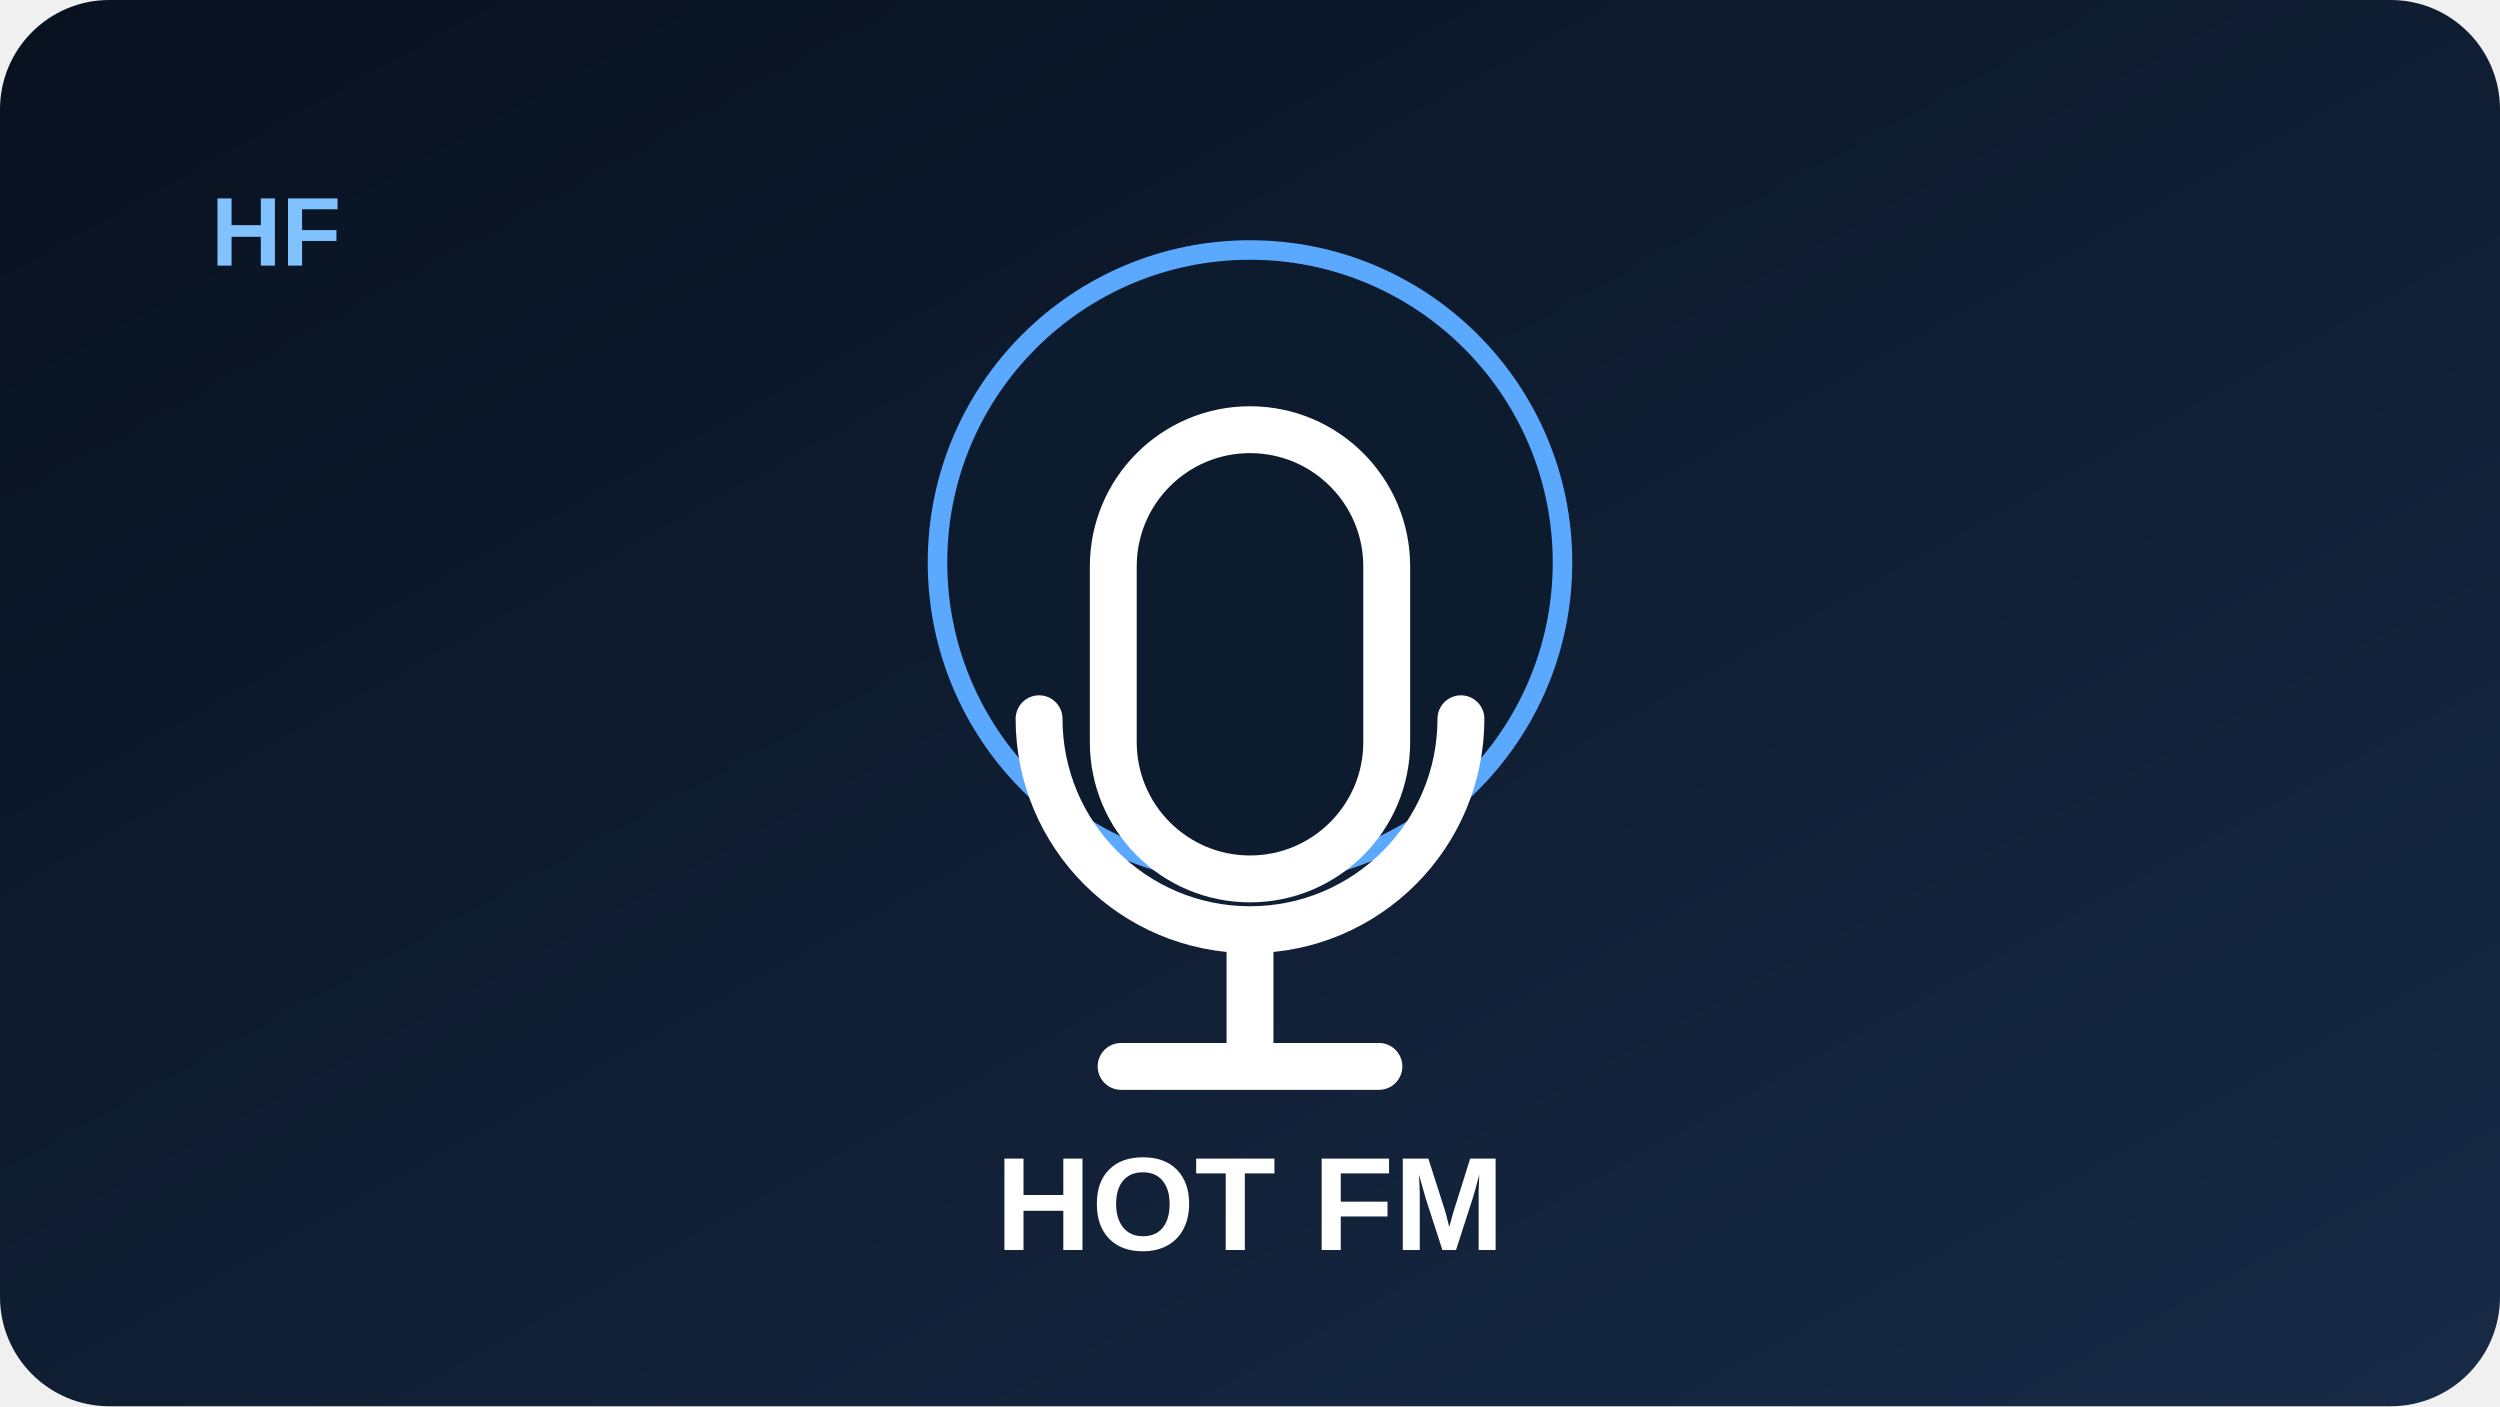
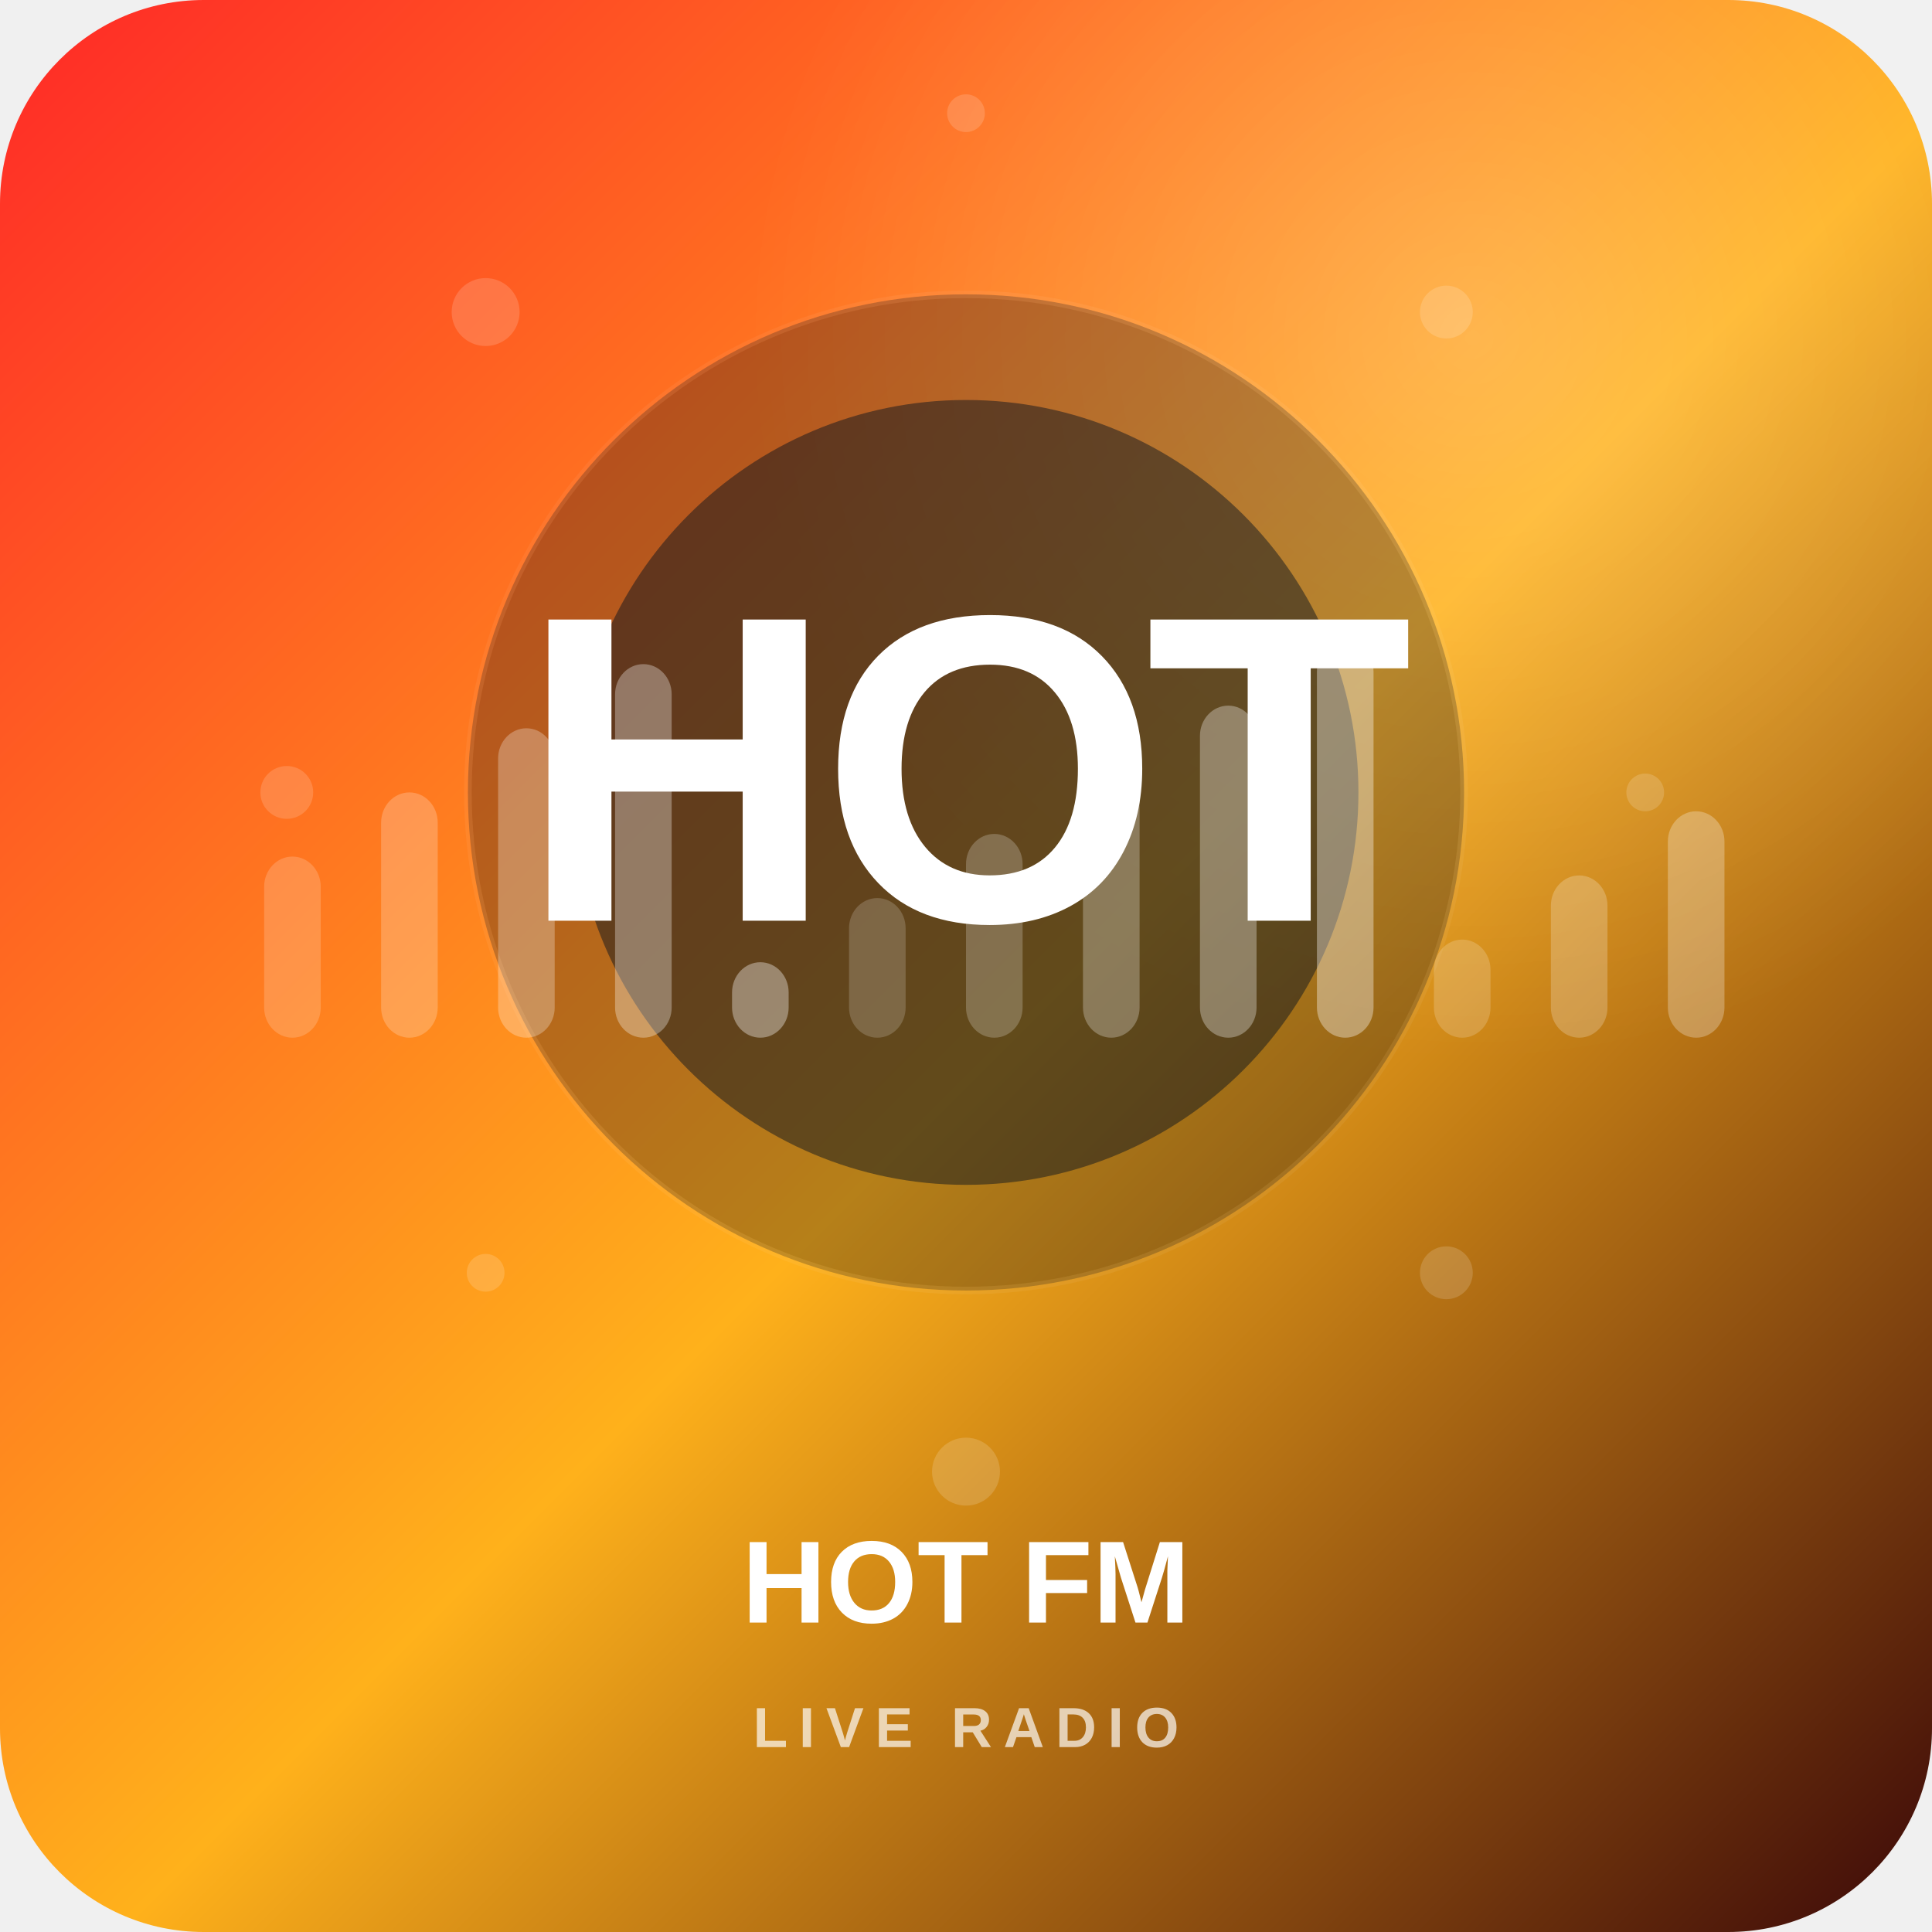
- <svg xmlns="http://www.w3.org/2000/svg" width="640" height="360" viewBox="0 0 640 360">
+ <svg xmlns="http://www.w3.org/2000/svg" width="512" height="512" viewBox="0 0 512 512">
  <defs>
    <linearGradient id="g" x1="0" y1="0" x2="1" y2="1">
-       <stop stop-color="#08111f" />
-       <stop offset="1" stop-color="#172a46" />
+       <stop stop-color="#ff2727" />
+       <stop offset=".53" stop-color="#ffb11b" />
+       <stop offset="1" stop-color="#390608" />
    </linearGradient>
+     <radialGradient id="r">
+       <stop stop-color="#fff" stop-opacity=".22" />
+       <stop offset="1" stop-color="#fff" stop-opacity="0" />
+     </radialGradient>
  </defs>
-   <rect width="640" height="360" rx="28" fill="url(#g)" />
-   <circle cx="320" cy="144" r="80" fill="#0d1b2e" stroke="#5aa9ff" stroke-width="5" />
-   <path d="M285 145a35 35 0 0 1 70 0v45a35 35 0 0 1-70 0z" fill="none" stroke="#ffffff" stroke-width="12" stroke-linecap="round" />
-   <path d="M266 184a54 54 0 0 0 108 0M320 238v35M287 273h66" fill="none" stroke="#ffffff" stroke-width="12" stroke-linecap="round" />
-   <text x="320" y="320" fill="#ffffff" font-family="Arial,Helvetica,sans-serif" font-size="34" font-weight="700" text-anchor="middle">HOT FM</text>
-   <text x="54" y="68" fill="#7fc2ff" font-family="Arial,Helvetica,sans-serif" font-size="25" font-weight="700">HF</text>
+   <rect width="512" height="512" rx="54" fill="url(#g)" />
+   <circle cx="390" cy="90" r="190" fill="url(#r)" />
+   <circle cx="436.0" cy="210.0" r="5" fill="white" opacity=".16" />
+   <circle cx="383.3" cy="337.3" r="7" fill="white" opacity=".16" />
+   <circle cx="256.0" cy="390.0" r="9" fill="white" opacity=".16" />
+   <circle cx="128.7" cy="337.3" r="5" fill="white" opacity=".16" />
+   <circle cx="76.0" cy="210.0" r="7" fill="white" opacity=".16" />
+   <circle cx="128.7" cy="82.7" r="9" fill="white" opacity=".16" />
+   <circle cx="256.0" cy="30.0" r="5" fill="white" opacity=".16" />
+   <circle cx="383.3" cy="82.7" r="7" fill="white" opacity=".16" />
+   <circle cx="256" cy="210" r="132" fill="#030814" opacity=".29" stroke="#fff" stroke-opacity=".18" stroke-width="2" />
+   <circle cx="256" cy="210" r="104" fill="#07101d" opacity=".48" />
+   <text x="256" y="244" fill="#fff" font-family="Arial,Helvetica,sans-serif" font-size="116" font-weight="900" text-anchor="middle" letter-spacing="-4">HOT</text>
+   <rect x="70" y="227" width="15" height="48" rx="8" fill="white" opacity="0.18" />
+   <rect x="101" y="210" width="15" height="65" rx="8" fill="white" opacity="0.22" />
+   <rect x="132" y="193" width="15" height="82" rx="8" fill="white" opacity="0.27" />
+   <rect x="163" y="176" width="15" height="99" rx="8" fill="white" opacity="0.32" />
+   <rect x="194" y="255" width="15" height="20" rx="8" fill="white" opacity="0.36" />
+   <rect x="225" y="238" width="15" height="37" rx="8" fill="white" opacity="0.18" />
+   <rect x="256" y="221" width="15" height="54" rx="8" fill="white" opacity="0.22" />
+   <rect x="287" y="204" width="15" height="71" rx="8" fill="white" opacity="0.27" />
+   <rect x="318" y="187" width="15" height="88" rx="8" fill="white" opacity="0.32" />
+   <rect x="349" y="170" width="15" height="105" rx="8" fill="white" opacity="0.36" />
+   <rect x="380" y="249" width="15" height="26" rx="8" fill="white" opacity="0.18" />
+   <rect x="411" y="232" width="15" height="43" rx="8" fill="white" opacity="0.22" />
+   <rect x="442" y="215" width="15" height="60" rx="8" fill="white" opacity="0.27" />
+   <text x="256" y="430" fill="#fff" font-family="Arial,Helvetica,sans-serif" font-size="31" font-weight="900" text-anchor="middle">HOT FM</text>
+   <text x="256" y="463" fill="#fff" opacity=".68" font-family="Arial,Helvetica,sans-serif" font-size="15" font-weight="700" text-anchor="middle" letter-spacing="3">LIVE RADIO</text>
</svg>
